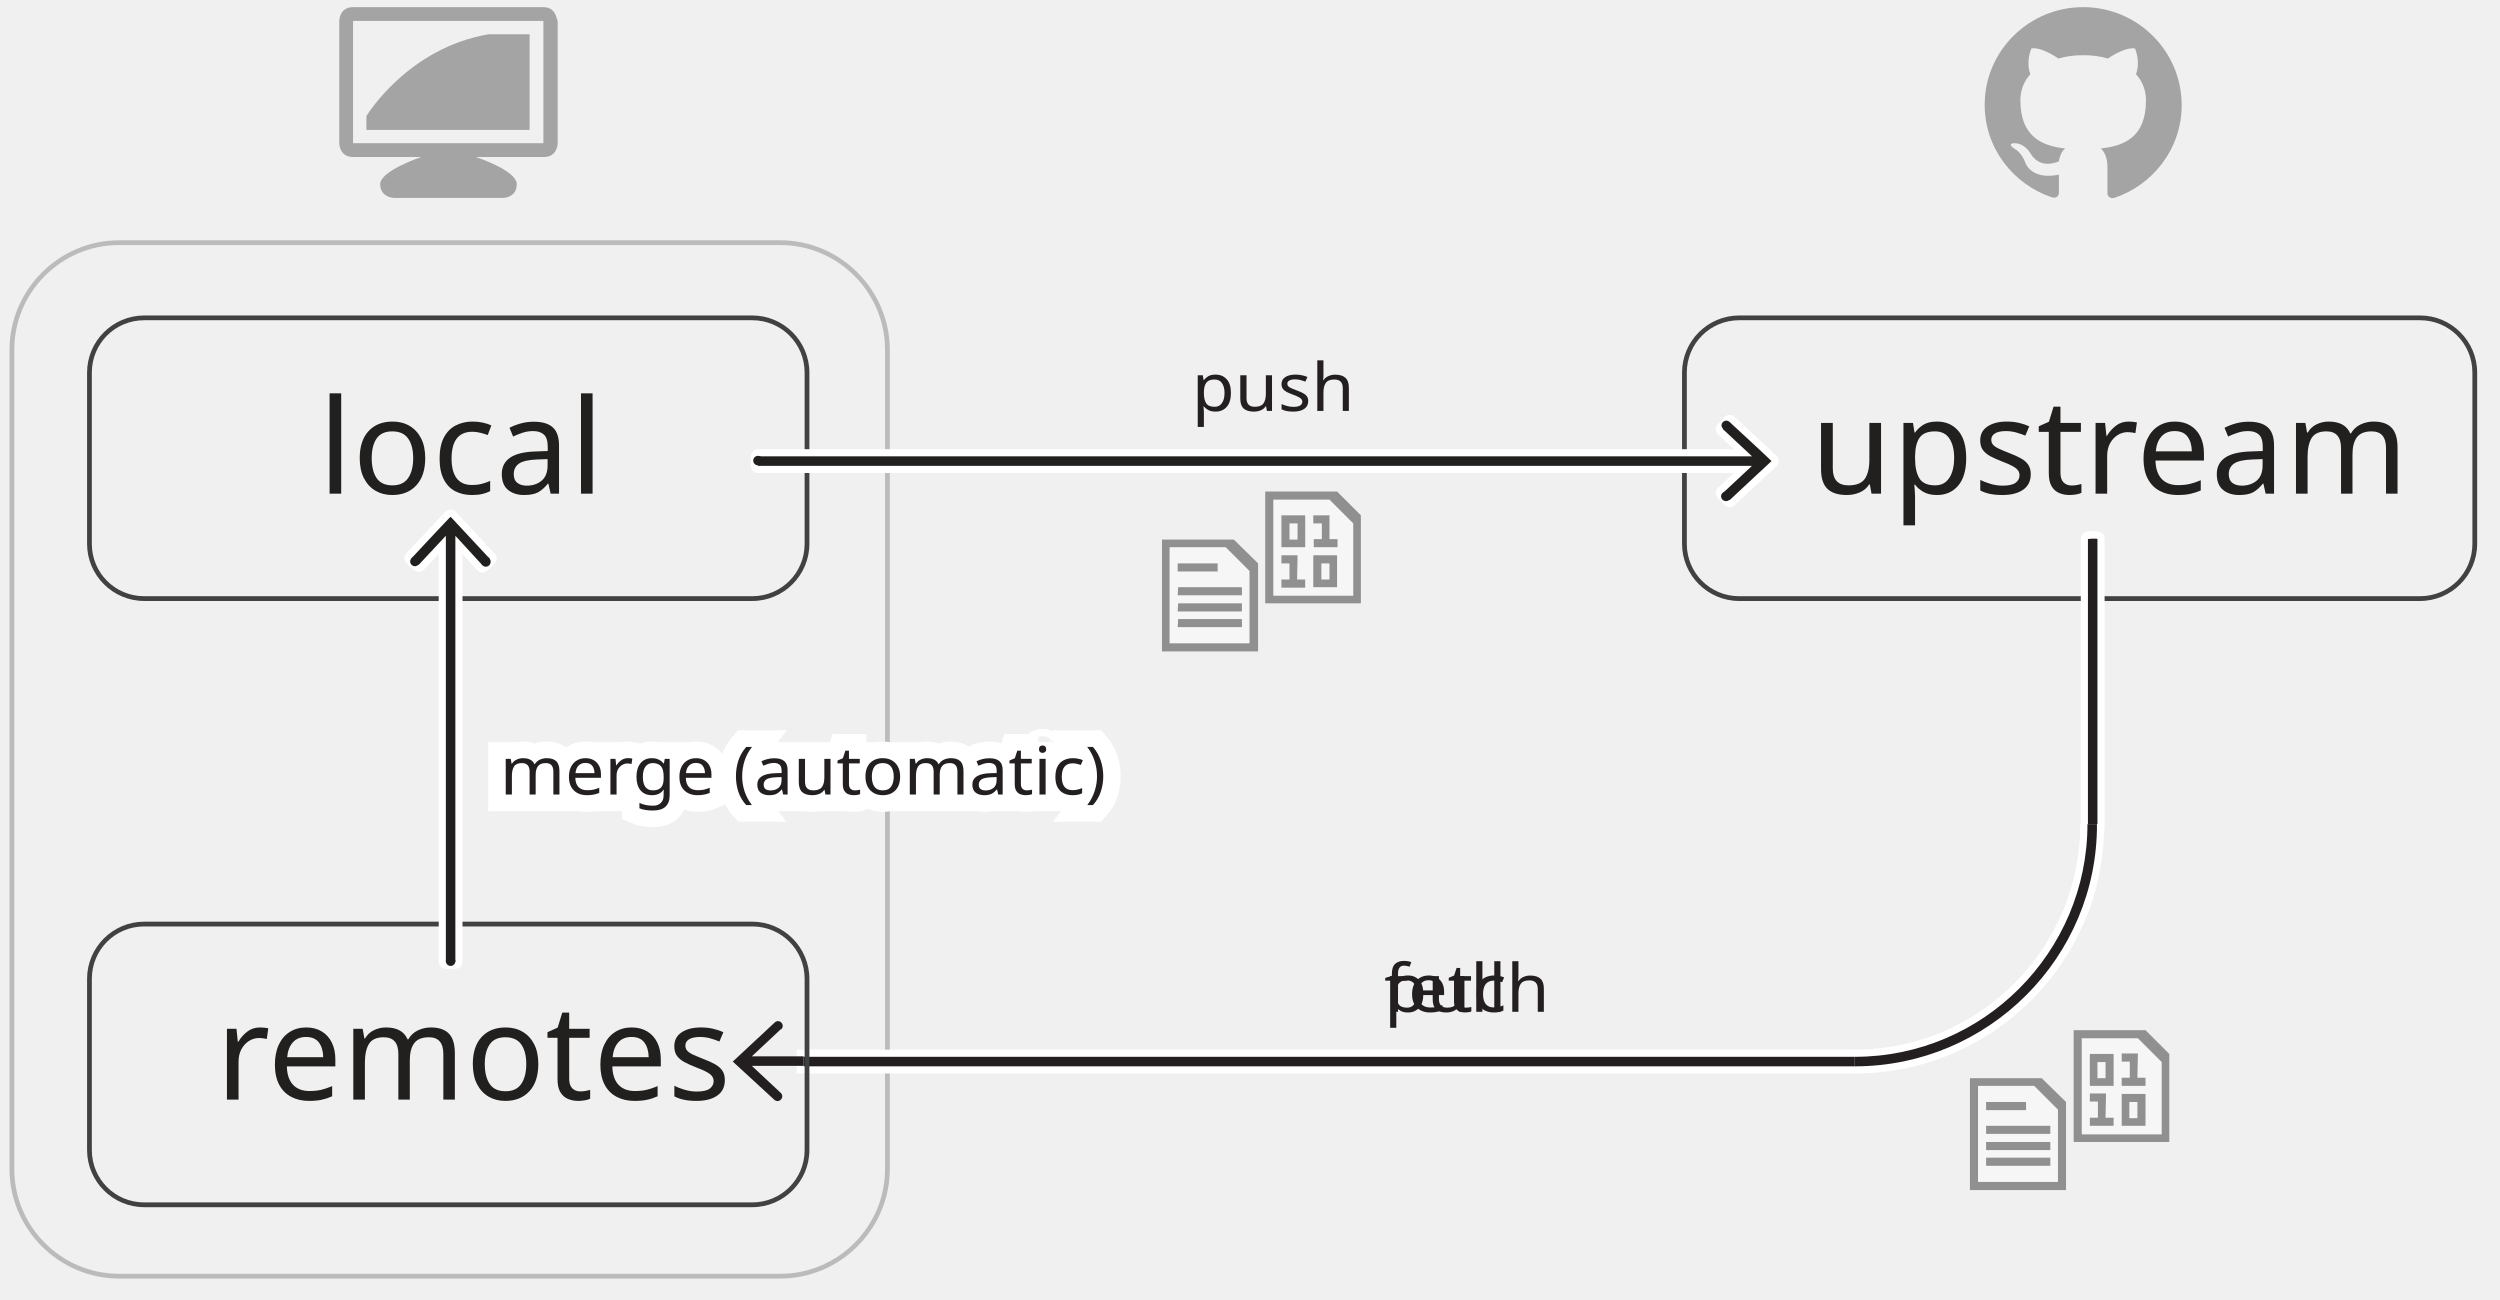
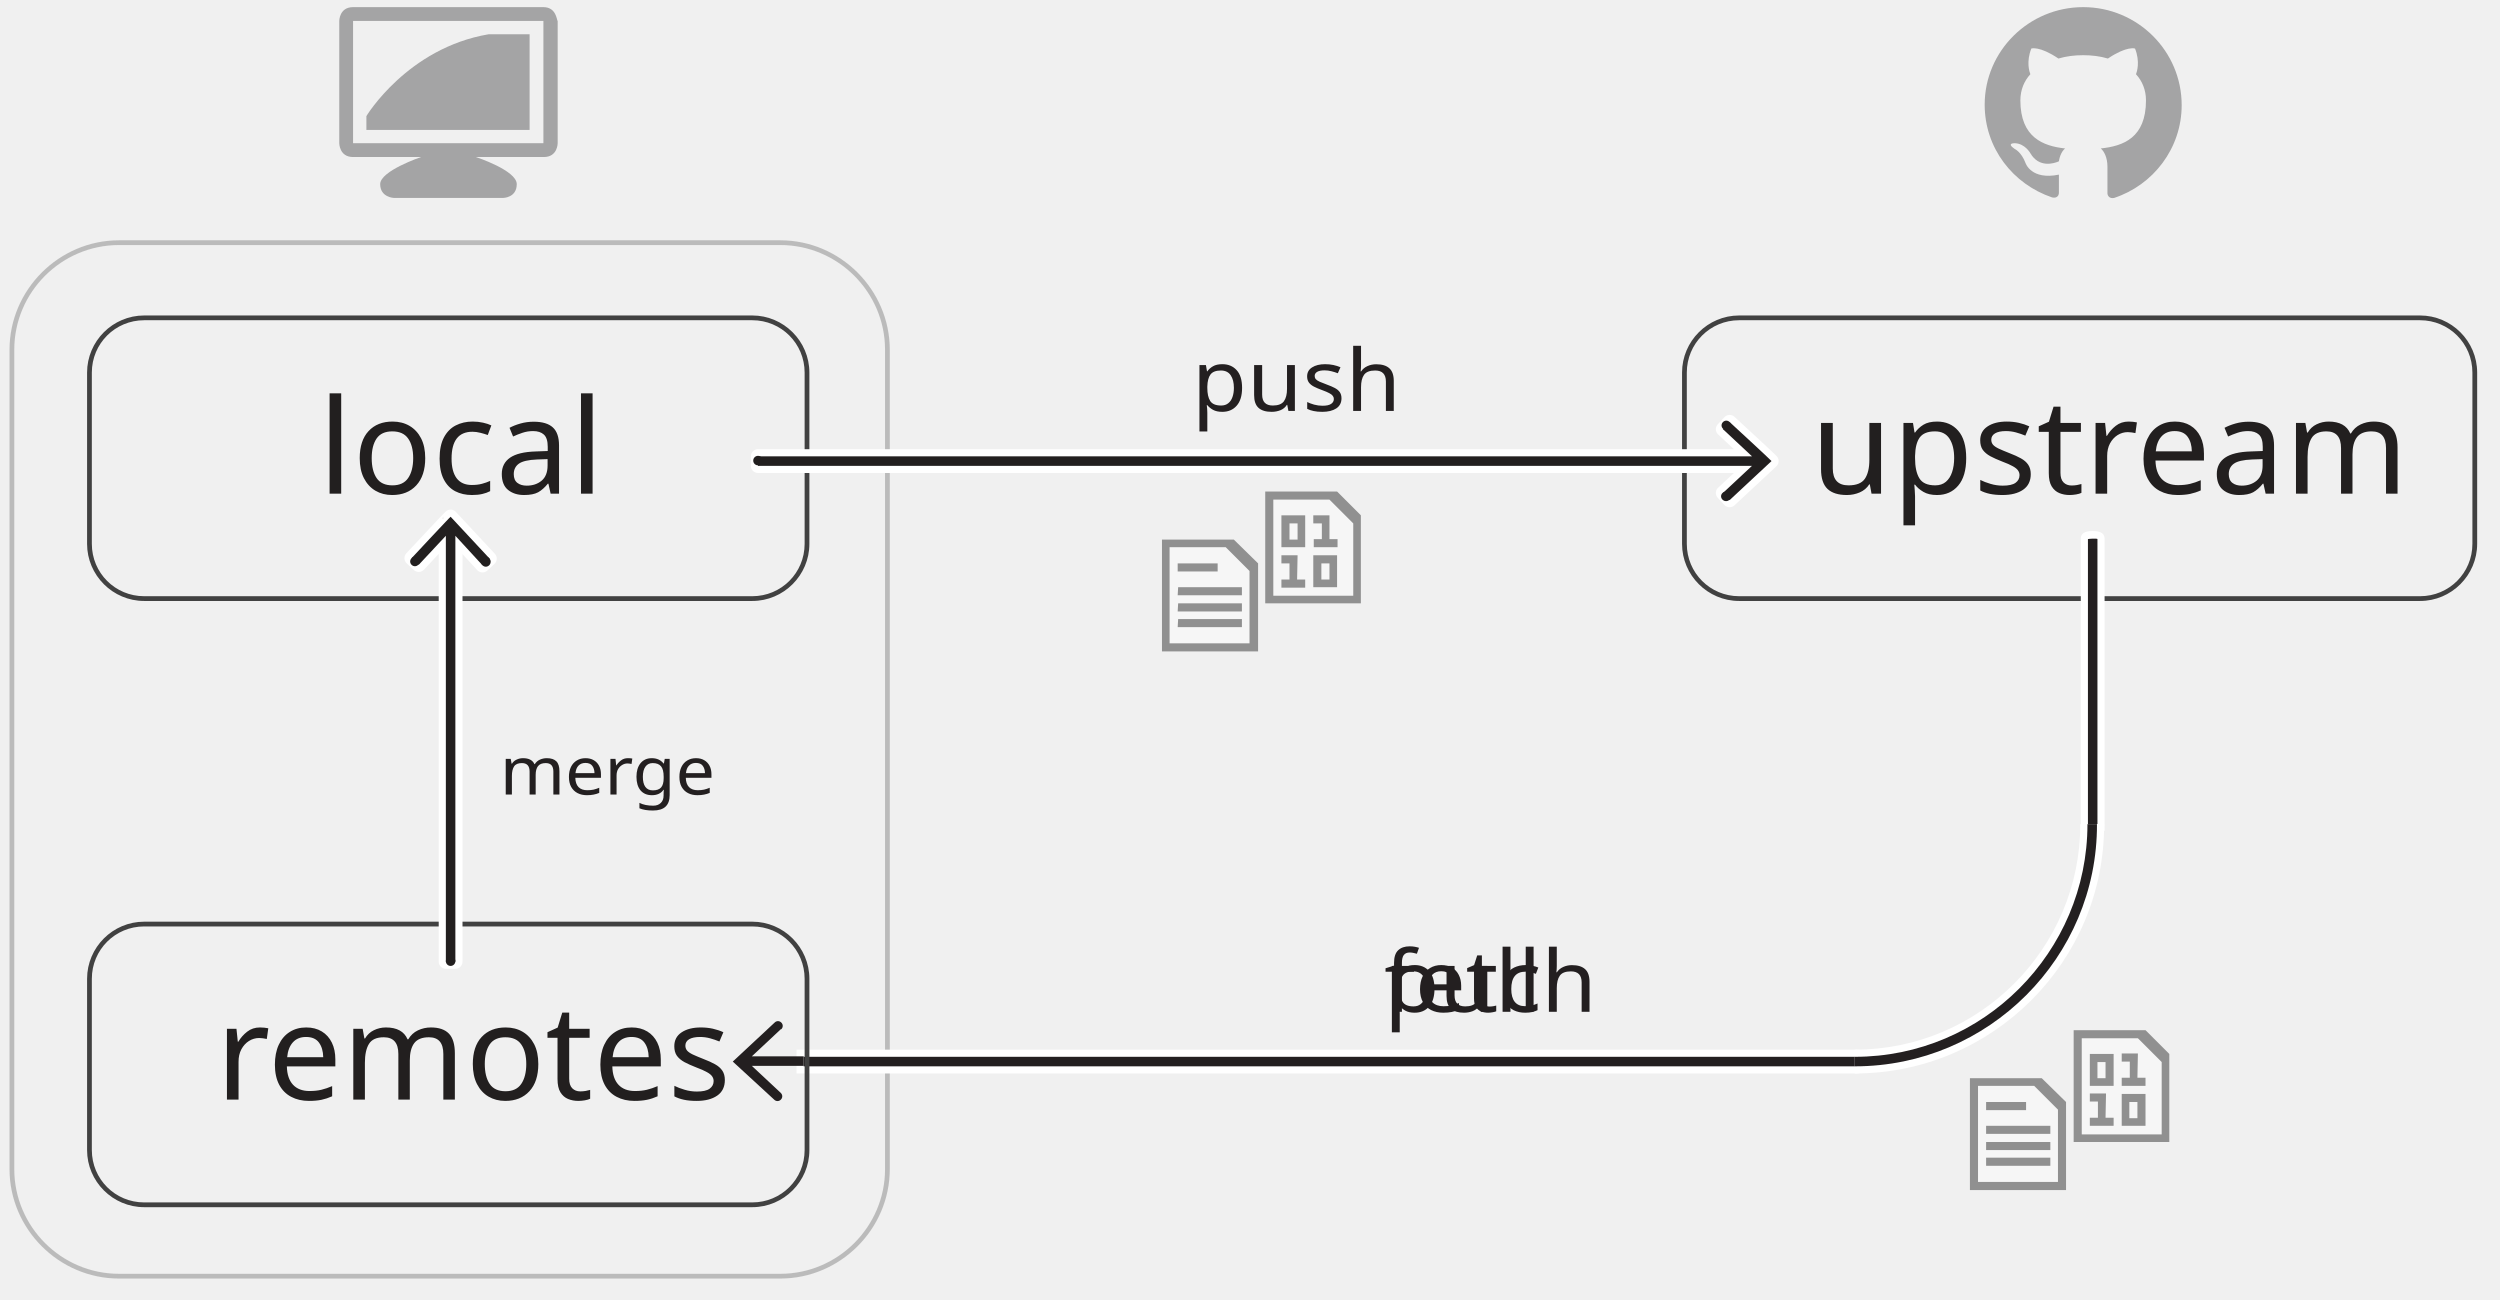
<svg xmlns="http://www.w3.org/2000/svg" version="1.1" id="Layer_1" x="0px" y="0px" viewBox="0 0 525.4 273" enable-background="new 0 0 525.4 273" xml:space="preserve">
  <g id="boundary">
    <path fill="none" d="M0,0v273h525.4V0H0z" />
  </g>
  <g id="base">
    <g id="border_1_">
      <path fill="#414141" d="M158.1,67.3c6.1,0,11,4.9,11,11v36c0,6.1-4.9,11-11,11H30.3c-6.1,0-11-4.9-11-11v-36c0-6.1,4.9-11,11-11    H158.1 M158.1,66.3H30.3c-6.6,0-12,5.4-12,12v36c0,6.6,5.4,12,12,12h127.8c6.6,0,12-5.4,12-12v-36    C170.1,71.7,164.7,66.3,158.1,66.3L158.1,66.3z" />
    </g>
    <text transform="matrix(1 0 0 1 66.9089 103.7521)" fill="#221F1F" font-family="'HelveticaNeue-Light'" font-size="27.748">local</text>
    <path fill="#58595B" fill-opacity="0.5" d="M114.2,1.5c-2.9,0-40,0-40,0c-2.9,0-2.9,2.9-2.9,2.9v25.7c0,0,0,2.9,2.9,2.9h14.3   c0,0-8.6,2.9-8.6,5.7s2.9,2.9,2.9,2.9h22.9c0,0,2.9,0,2.9-2.9s-8.6-5.7-8.6-5.7h14.3c2.9,0,2.9-2.9,2.9-2.9V4.4   C117,4.4,117,1.5,114.2,1.5z M114.2,30.1h-40V4.4h40V30.1z M111.3,7.2h-8.6C85.6,10.1,77,24.4,77,24.4v2.9h34.3L111.3,7.2   L111.3,7.2z" />
    <g id="border_4_" opacity="0.3">
      <path fill="#414141" d="M164,51.5c12.1,0,22,9.9,22,22v172.2c0,12.1-9.9,22-22,22H25c-12.1,0-22-9.9-22-22V73.5    c0-12.1,9.9-22,22-22L164,51.5 M164,50.5H25c-12.6,0-23,10.4-23,23v172.2c0,12.6,10.4,23,23,23h139c12.6,0,23-10.4,23-23V73.5    C187,60.9,176.6,50.5,164,50.5L164,50.5z" />
    </g>
  </g>
  <g id="step-1">
    <g id="border_6_">
      <path fill="#414141" d="M508.6,67.3c6.1,0,11,4.9,11,11v36c0,6.1-4.9,11-11,11H365.5c-6.1,0-11-4.9-11-11v-36c0-6.1,4.9-11,11-11    H508.6 M508.6,66.3H365.5c-6.6,0-12,5.4-12,12v36c0,6.6,5.4,12,12,12h143.1c6.6,0,12-5.4,12-12v-36    C520.6,71.7,515.2,66.3,508.6,66.3L508.6,66.3z" />
    </g>
    <text transform="matrix(1 0 0 1 380.5223 103.7521)" fill="#221F1F" font-family="'HelveticaNeue-Light'" font-size="27.748">upstream</text>
    <path fill="#58595B" fill-opacity="0.5" d="M437.8,1.5c-11.4,0-20.7,9.2-20.7,20.5c0,9.1,5.9,16.7,14.2,19.5c1,0.2,1.4-0.4,1.4-1   c0-0.5,0-2.1,0-3.8c-5.8,1.2-7-2.4-7-2.4c-0.9-2.4-2.3-3-2.3-3c-1.9-1.3,0.1-1.2,0.1-1.2c2.1,0.1,3.2,2.1,3.2,2.1   c1.8,3.1,4.9,2.2,6,1.7c0.2-1.3,0.7-2.2,1.3-2.7c-4.6-0.5-9.4-2.3-9.4-10.1c0-2.2,0.8-4.1,2.1-5.5c-0.2-0.5-0.9-2.6,0.2-5.4   c0,0,1.7-0.6,5.7,2.1c1.7-0.5,3.4-0.7,5.2-0.7c1.8,0,3.5,0.2,5.2,0.7c4-2.7,5.7-2.1,5.7-2.1c1.1,2.8,0.4,4.9,0.2,5.4   c1.3,1.4,2.1,3.3,2.1,5.5c0,7.9-4.8,9.6-9.5,10.1c0.7,0.6,1.4,1.9,1.4,3.8c0,2.7,0,5,0,5.6c0,0.5,0.4,1.2,1.4,1   c8.2-2.7,14.2-10.4,14.2-19.5C458.5,10.7,449.2,1.5,437.8,1.5z" />
  </g>
-   <g id="step-2_1_">
+   <g id="step-2-in-out">
    <g id="XMLID_5_">
      <g>
        <path fill="none" stroke="#FFFFFF" stroke-width="3" stroke-linecap="round" stroke-linejoin="round" stroke-miterlimit="10" d="     M363.5,88.7L363.5,88.7l-1.4,1.5l6.1,5.7c0,0-6.5,0-14.8,0c-58.4,0-130.1,0-183.2,0c-6.4,0-10.9,0-10.9,0v2c0,0,4.5,0,10.9,0     c53.1,0,124.9,0,183.2,0c8.4,0,14.8,0,14.8,0l-6.1,5.7l1.4,1.5l8.8-8.2C372.3,96.8,363.5,88.7,363.5,88.7L363.5,88.7z" />
        <path fill="#221F1F" d="M363.5,88.7L363.5,88.7l-1.4,1.5l6.1,5.7c0,0-6.5,0-14.8,0c-58.4,0-130.1,0-183.2,0c-6.4,0-10.9,0-10.9,0     v2c0,0,4.5,0,10.9,0c53.1,0,124.9,0,183.2,0c8.4,0,14.8,0,14.8,0l-6.1,5.7l1.4,1.5l8.8-8.2C372.3,96.8,363.5,88.7,363.5,88.7     L363.5,88.7z" />
      </g>
      <circle fill="#221F1F" cx="159.3" cy="96.8" r="1" />
      <path fill="#221F1F" d="M363.5,88.7L363.5,88.7c0.4,0.4,0.4,1,0,1.4c-0.4,0.4-1,0.4-1.4,0c-0.4-0.4-0.4-1,0-1.4l0,0    C362.5,88.3,363.1,88.3,363.5,88.7z" />
      <path fill="#221F1F" d="M363.5,103.6c0.4,0.4,0.4,1,0,1.4c0,0,0,0-0.1,0.1c-0.4,0.3-0.9,0.3-1.3,0c0,0,0,0-0.1-0.1    c-0.4-0.4-0.4-1,0-1.4C362.5,103.2,363.1,103.2,363.5,103.6z" />
      <path display="none" fill="none" stroke="#ED358C" stroke-miterlimit="10" d="M168.9,84.3c0,0,0,1.8,0,4.3c0,4.7,0,12.1,0,16.4    c0,2,0,3.3,0,3.3" />
      <path display="none" fill="none" stroke="#ED358C" stroke-miterlimit="10" d="M354.5,84.3c0,0,0,1.8,0,4.3c0,4.7,0,12.1,0,16.4    c0,2,0,3.3,0,3.3" />
    </g>
-     <text transform="matrix(1.0483 0 0 1 250.4707 86.3652)" fill="#231F20" font-family="'ApexNew-Book'" font-size="14">push</text>
+     <text transform="matrix(1.0483 0 0 1 250.4707 86.3652)" fill="#231F20" font-family="'ApexNew-Book'" font-size="18">push</text>
    <g>
      <g opacity="0.4">
        <polygon fill="#FFFFFF" points="263.1,135.8 245.3,135.8 245.3,114.4 258.6,114.4 259.7,115.8 263.1,119    " />
        <path d="M255.9,118.4h-8.4v1.7h8.4V118.4z M259.3,113.4h-15.1v23.5h20.2v-18.5L259.3,113.4z M262.6,135.2h-16.8V115h11.8l5,5     L262.6,135.2L262.6,135.2z M247.5,131.8H261v-1.7h-13.4L247.5,131.8L247.5,131.8z M247.5,128.5H261v-1.7h-13.4L247.5,128.5     L247.5,128.5z M247.5,125.1H261v-1.7h-13.4L247.5,125.1L247.5,125.1z" />
      </g>
      <g opacity="0.4">
        <polygon fill="#FFFFFF" points="284.9,125.7 267.1,125.7 267.1,104.4 280.4,104.4 281.5,105.7 284.9,108.9    " />
        <path d="M265.9,126.8v-23.5H281l5,5v18.5L265.9,126.8L265.9,126.8z M284.4,110l-5-5h-11.8v20.2h16.8L284.4,110     C284.4,110,284.4,110,284.4,110z M274.3,115h-5v-6.7h5V115z M272.6,110H271v3.4h1.7V110z M272.6,121.8h1.7v1.7h-5v-1.7h1.7v-3.4     h-1.7v-1.7h3.4L272.6,121.8L272.6,121.8z M279.4,113.3h1.7v1.7h-5v-1.7h1.7V110H276v-1.7h3.4L279.4,113.3L279.4,113.3z      M281,123.4h-5v-6.7h5V123.4z M279.4,118.4h-1.7v3.4h1.7V118.4z" />
      </g>
    </g>
  </g>
  <g id="step-3">
    <g>
      <g>
        <g>
          <path fill="#FFFFFF" d="M390.3,225.6H167.4v-5h222.9c1.2,0,2,1.1,2,2.5S391.5,225.6,390.3,225.6z M389.3,223.1      C389.4,223.1,389.4,223.1,389.3,223.1l1.4-0.5L389.3,223.1C389.4,223,389.4,223.1,389.3,223.1z" />
        </g>
        <g>
          <path fill="#231F20" d="M390.3,222.1c0.3,0,0.5,0.4,0.5,1s-0.2,1-0.5,1H168.9c0-0.7,0-1.3,0-2H390.3z" />
        </g>
      </g>
      <g>
        <g>
          <path fill="#FFFFFF" d="M442.3,174.6h-5v-61.4c0-1.6,1.9-1.6,2.5-1.6s2.5,0,2.5,1.6V174.6z" />
        </g>
        <g>
          <path fill="#231F20" d="M440.8,113.3c0-0.1-0.4-0.1-1-0.1s-1,0.1-1,0.1v59.9c0.7,0,1.3,0,2,0V113.3z" />
        </g>
      </g>
      <g>
        <g>
          <path fill="#FFFFFF" d="M389.8,225.6v-5c26.2,0,47.4-21.3,47.4-47.4h5C442.3,202.1,418.7,225.6,389.8,225.6z" />
        </g>
        <g>
          <path fill="#231F20" d="M389.8,224.1v-2c27,0,48.9-22,48.9-48.9h2C440.8,201.2,417.9,224.1,389.8,224.1z" />
        </g>
      </g>
      <g>
        <path fill="#231F20" d="M154,223.1l8.8-8.2c0.4-0.4,1-0.4,1.4,0c0.4,0.4,0.4,1,0,1.4c0,0,0,0-0.1,0l0,0l-6.1,5.7h10.9     c0,0.7,0,1.3,0,2h-10.9l6.1,5.7c0.4,0.4,0.4,1,0,1.4c-0.4,0.4-1,0.4-1.4,0l0,0L154,223.1z" />
      </g>
    </g>
    <g>
      <g opacity="0.4">
        <polygon fill="#FFFFFF" points="432.9,249 415.1,249 415.1,227.6 428.4,227.6 429.6,229 432.9,232.2    " />
        <path d="M425.8,231.6h-8.4v1.7h8.4V231.6z M429.1,226.6H414v23.5h20.2v-18.5L429.1,226.6z M432.5,248.4h-16.8v-20.2h11.8l5,5     L432.5,248.4L432.5,248.4z M417.4,245h13.5v-1.7h-13.5V245z M417.4,241.7h13.5V240h-13.5V241.7z M417.4,238.3h13.5v-1.7h-13.5     V238.3z" />
      </g>
      <g opacity="0.4">
        <polygon fill="#FFFFFF" points="454.8,238.9 437,238.9 437,217.6 450.2,217.6 451.4,218.9 454.8,222.1    " />
        <path d="M435.8,240v-23.5h15.1l5,5V240L435.8,240L435.8,240L435.8,240z M454.3,223.2l-5-5h-11.8v20.2h16.8L454.3,223.2     L454.3,223.2z M444.2,228.2h-5v-6.7h5V228.2z M442.5,223.2h-1.7v3.4h1.7V223.2z M442.5,234.9h1.7v1.7h-5v-1.7h1.7v-3.4h-1.7v-1.7     h3.4L442.5,234.9L442.5,234.9z M449.2,226.5h1.7v1.7h-5v-1.7h1.7v-3.4h-1.7v-1.7h3.4L449.2,226.5L449.2,226.5z M450.9,236.6h-5     v-6.7h5V236.6z M449.2,231.6h-1.7v3.4h1.7V231.6z" />
      </g>
    </g>
    <g id="remote">
      <g id="border_2_">
        <path fill="#414141" d="M158.1,194.7c6.1,0,11,4.9,11,11v36c0,6.1-4.9,11-11,11H30.3c-6.1,0-11-4.9-11-11v-36c0-6.1,4.9-11,11-11     H158.1 M158.1,193.7H30.3c-6.6,0-12,5.4-12,12v36c0,6.6,5.4,12,12,12h127.8c6.6,0,12-5.4,12-12v-36     C170.1,199.1,164.7,193.7,158.1,193.7L158.1,193.7z" />
      </g>
      <text transform="matrix(1 0 0 1 45.3352 231.0855)" fill="#221F1F" font-family="'HelveticaNeue-Light'" font-size="27.748">remotes</text>
    </g>
  </g>
  <g id="step-4-in-out">
-     <text transform="matrix(1.0483 0 0 1 290.9092 212.645)" fill="#231F20" font-family="'ApexNew-Book'" font-size="14">pull</text>
+     <text transform="matrix(1.0483 0 0 1 290.9092 212.645)" fill="#231F20" font-family="'ApexNew-Book'" font-size="18">pull</text>
    <g id="XMLID_1_">
      <g>
        <path fill="none" stroke="#FFFFFF" stroke-width="3" stroke-linecap="round" stroke-linejoin="round" stroke-miterlimit="10" d="     M86.5,117.3L86.5,117.3l1.5,1.4l5.7-6.1c0,0,0,6.5,0,14.8c0,20.3,0,45.3,0,63.8c0,6.4,0,10.9,0,10.9h2c0,0,0-4.5,0-10.9     c0-18.5,0-43.5,0-63.8c0-8.4,0-14.8,0-14.8l5.7,6.2l1.5-1.4l-8.2-8.8C94.7,108.5,86.5,117.3,86.5,117.3L86.5,117.3z" />
        <path fill="#221F1F" d="M86.5,117.3L86.5,117.3l1.5,1.4l5.7-6.1c0,0,0,6.5,0,14.8c0,20.3,0,45.3,0,63.8c0,6.4,0,10.9,0,10.9h2     c0,0,0-4.5,0-10.9c0-18.5,0-43.5,0-63.8c0-8.4,0-14.8,0-14.8l5.7,6.2l1.5-1.4l-8.2-8.8C94.7,108.5,86.5,117.3,86.5,117.3     L86.5,117.3z" />
      </g>
      <circle fill="#221F1F" cx="94.7" cy="202" r="1" />
      <path fill="#221F1F" d="M86.5,117.3L86.5,117.3c0.4-0.4,1-0.4,1.4,0c0.4,0.4,0.4,1,0,1.4c-0.4,0.4-1,0.4-1.4,0l0,0    C86.1,118.3,86.1,117.7,86.5,117.3z" />
      <path fill="#221F1F" d="M101.4,117.3c0.4-0.4,1-0.4,1.4,0c0,0,0,0,0.1,0.1c0.3,0.4,0.3,0.9,0,1.3c0,0,0,0-0.1,0.1    c-0.4,0.4-1,0.4-1.4,0S101,117.6,101.4,117.3z" />
      <path display="none" fill="none" stroke="#ED358C" stroke-miterlimit="10" d="M82.2,192.5c0,0,1.8,0,4.3,0c4.7,0,12.1,0,16.4,0    c2,0,3.3,0,3.3,0" />
      <path display="none" fill="none" stroke="#ED358C" stroke-miterlimit="10" d="M82.2,126.3c0,0,1.8,0,4.3,0c4.7,0,12.1,0,16.4,0    c2,0,3.3,0,3.3,0" />
    </g>
-     <text transform="matrix(1.0483 0 0 1 105.0415 166.9785)" fill="#FFFFFF" font-family="'ApexNew-Book'" font-size="14">merge (automatic)</text>
-     <text transform="matrix(1.0483 0 0 1 105.0415 166.9785)" fill="none" stroke="#FFFFFF" stroke-width="7" stroke-miterlimit="10" font-family="'ApexNew-Book'" font-size="14">merge (automatic)</text>
-     <text transform="matrix(1.0483 0 0 1 105.0415 166.9785)" fill="#231F20" font-family="'ApexNew-Book'" font-size="14">merge (automatic)</text>
+     <text transform="matrix(1.0483 0 0 1 105.0415 166.9785)" fill="#231F20" font-family="'ApexNew-Book'" font-size="14">merge</text>
  </g>
  <g id="step-5">
-     <text transform="matrix(1.0483 0 0 1 290.9092 212.645)" fill="#231F20" font-family="'ApexNew-Book'" font-size="14">fetch</text>
+     <text transform="matrix(1.0483 0 0 1 290.9092 212.645)" fill="#231F20" font-family="'ApexNew-Book'" font-size="18">fetch</text>
  </g>
</svg>
